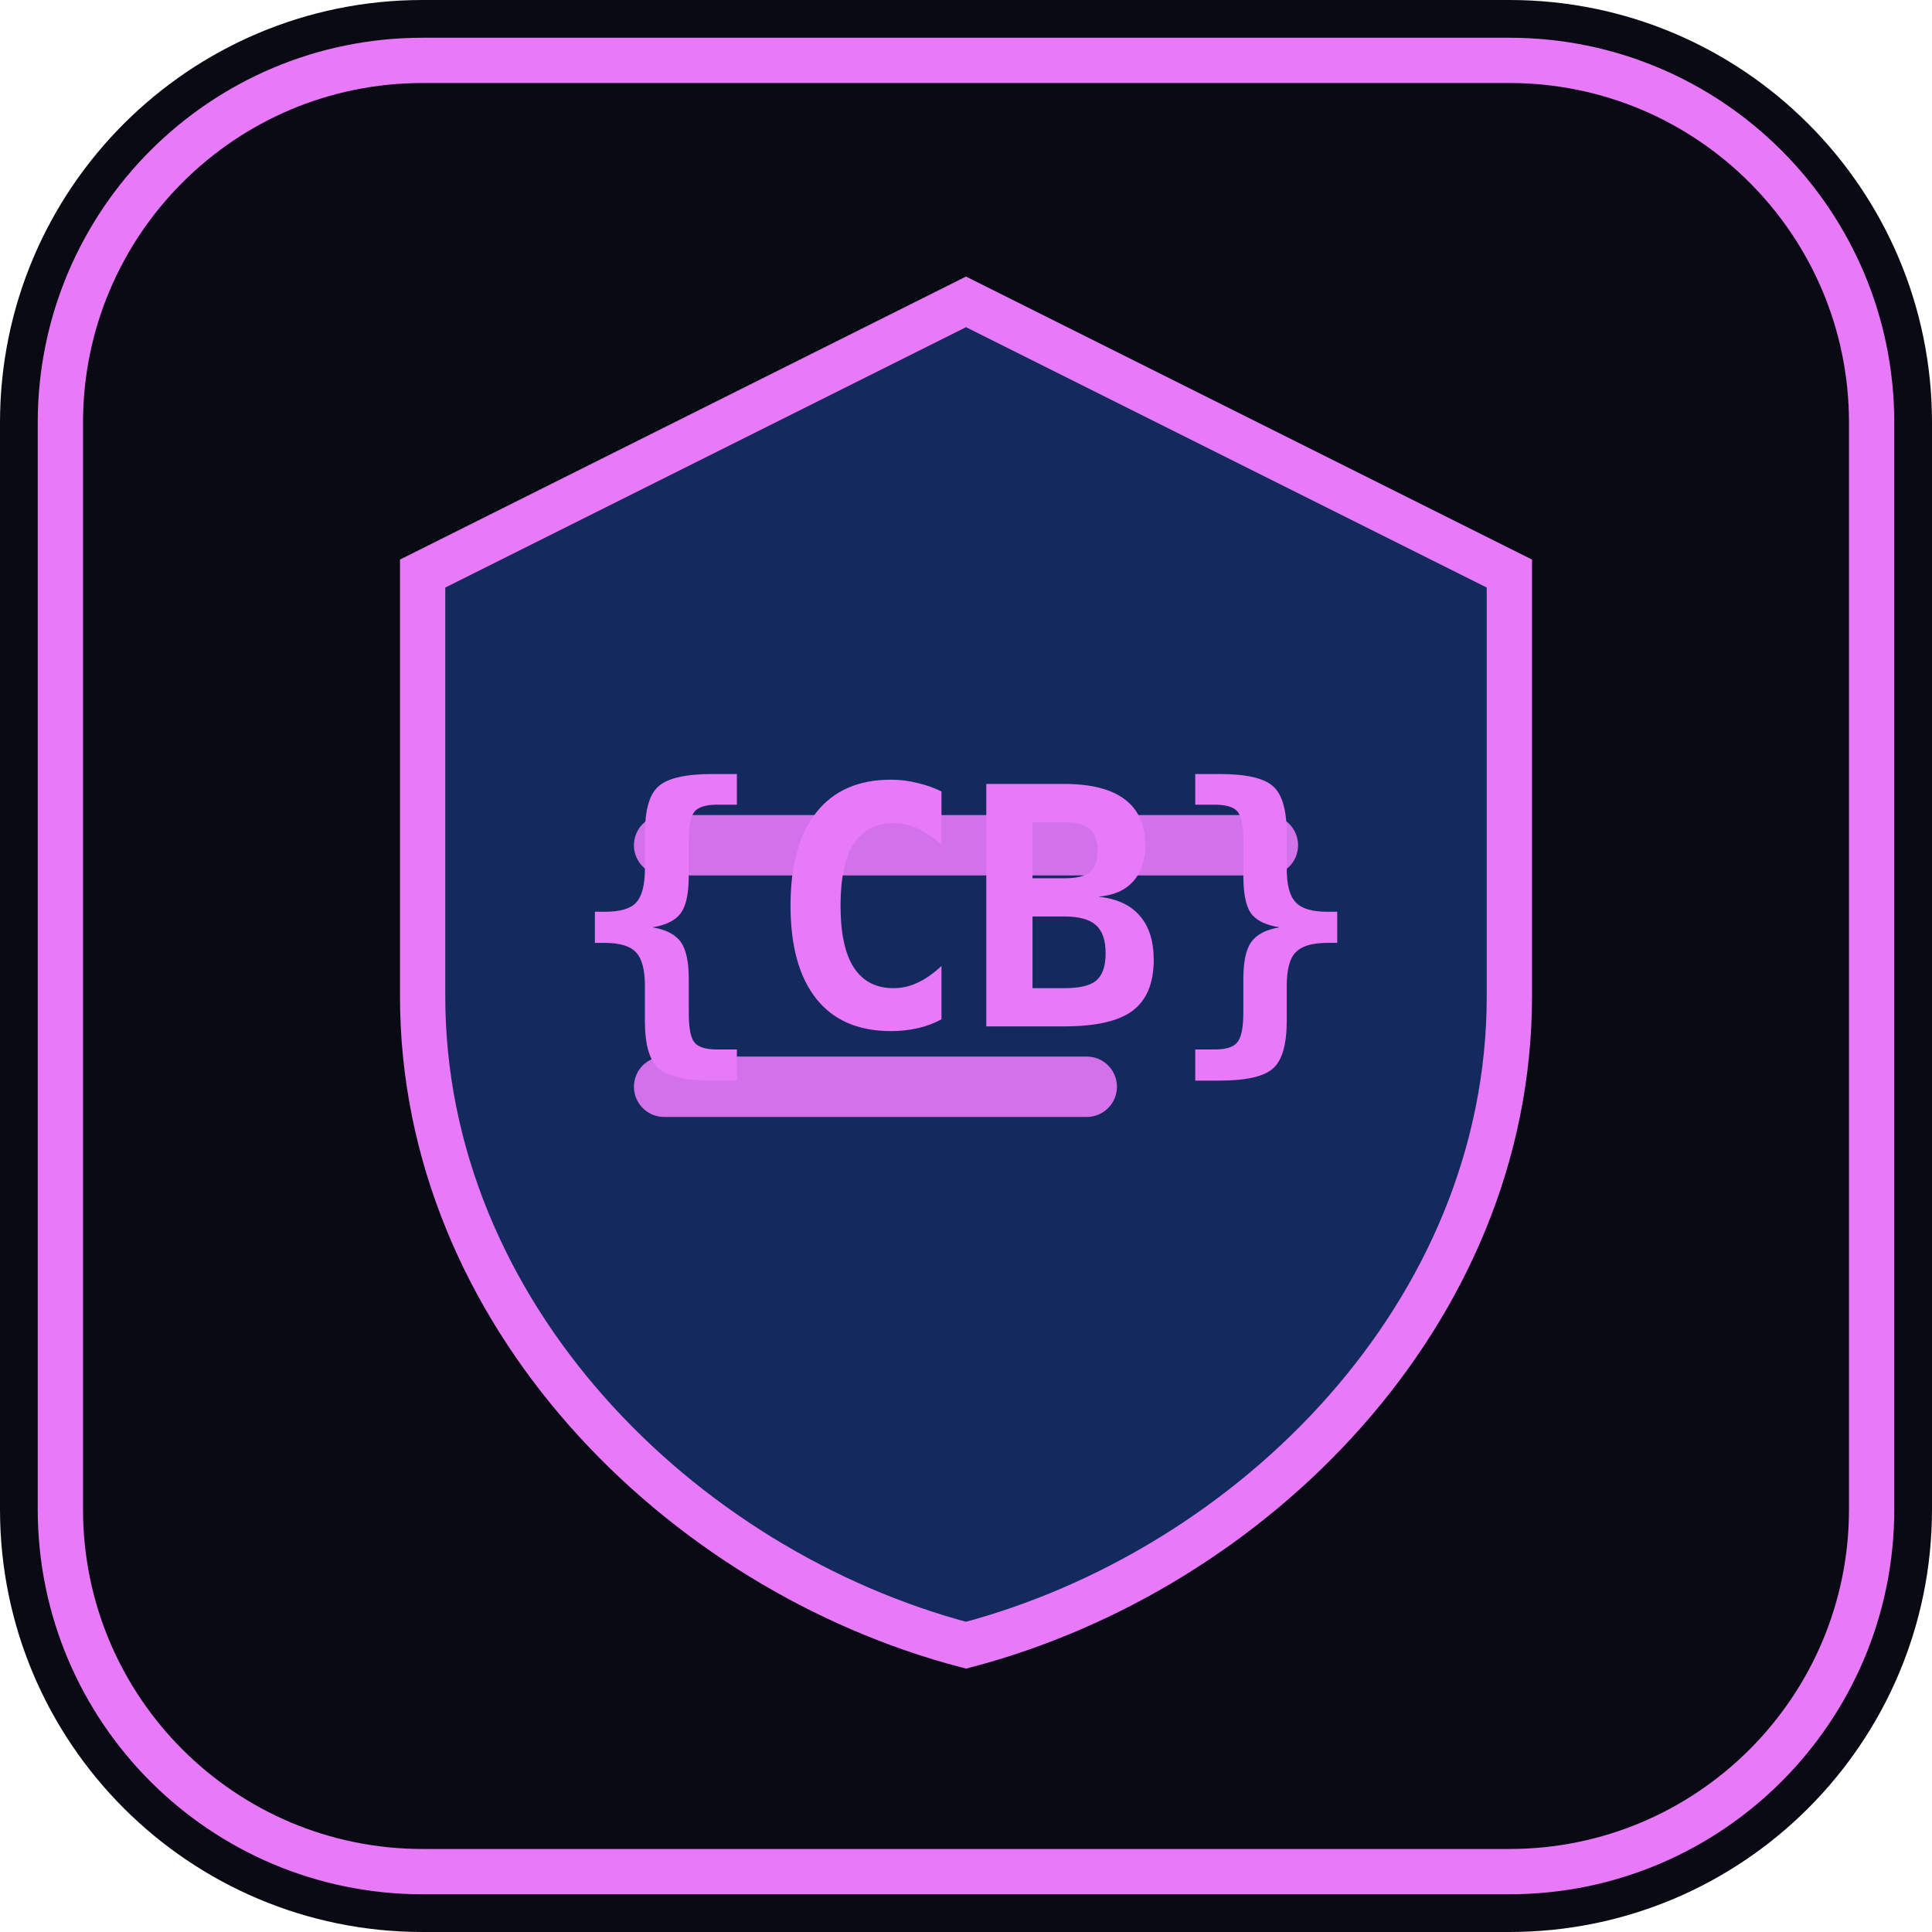
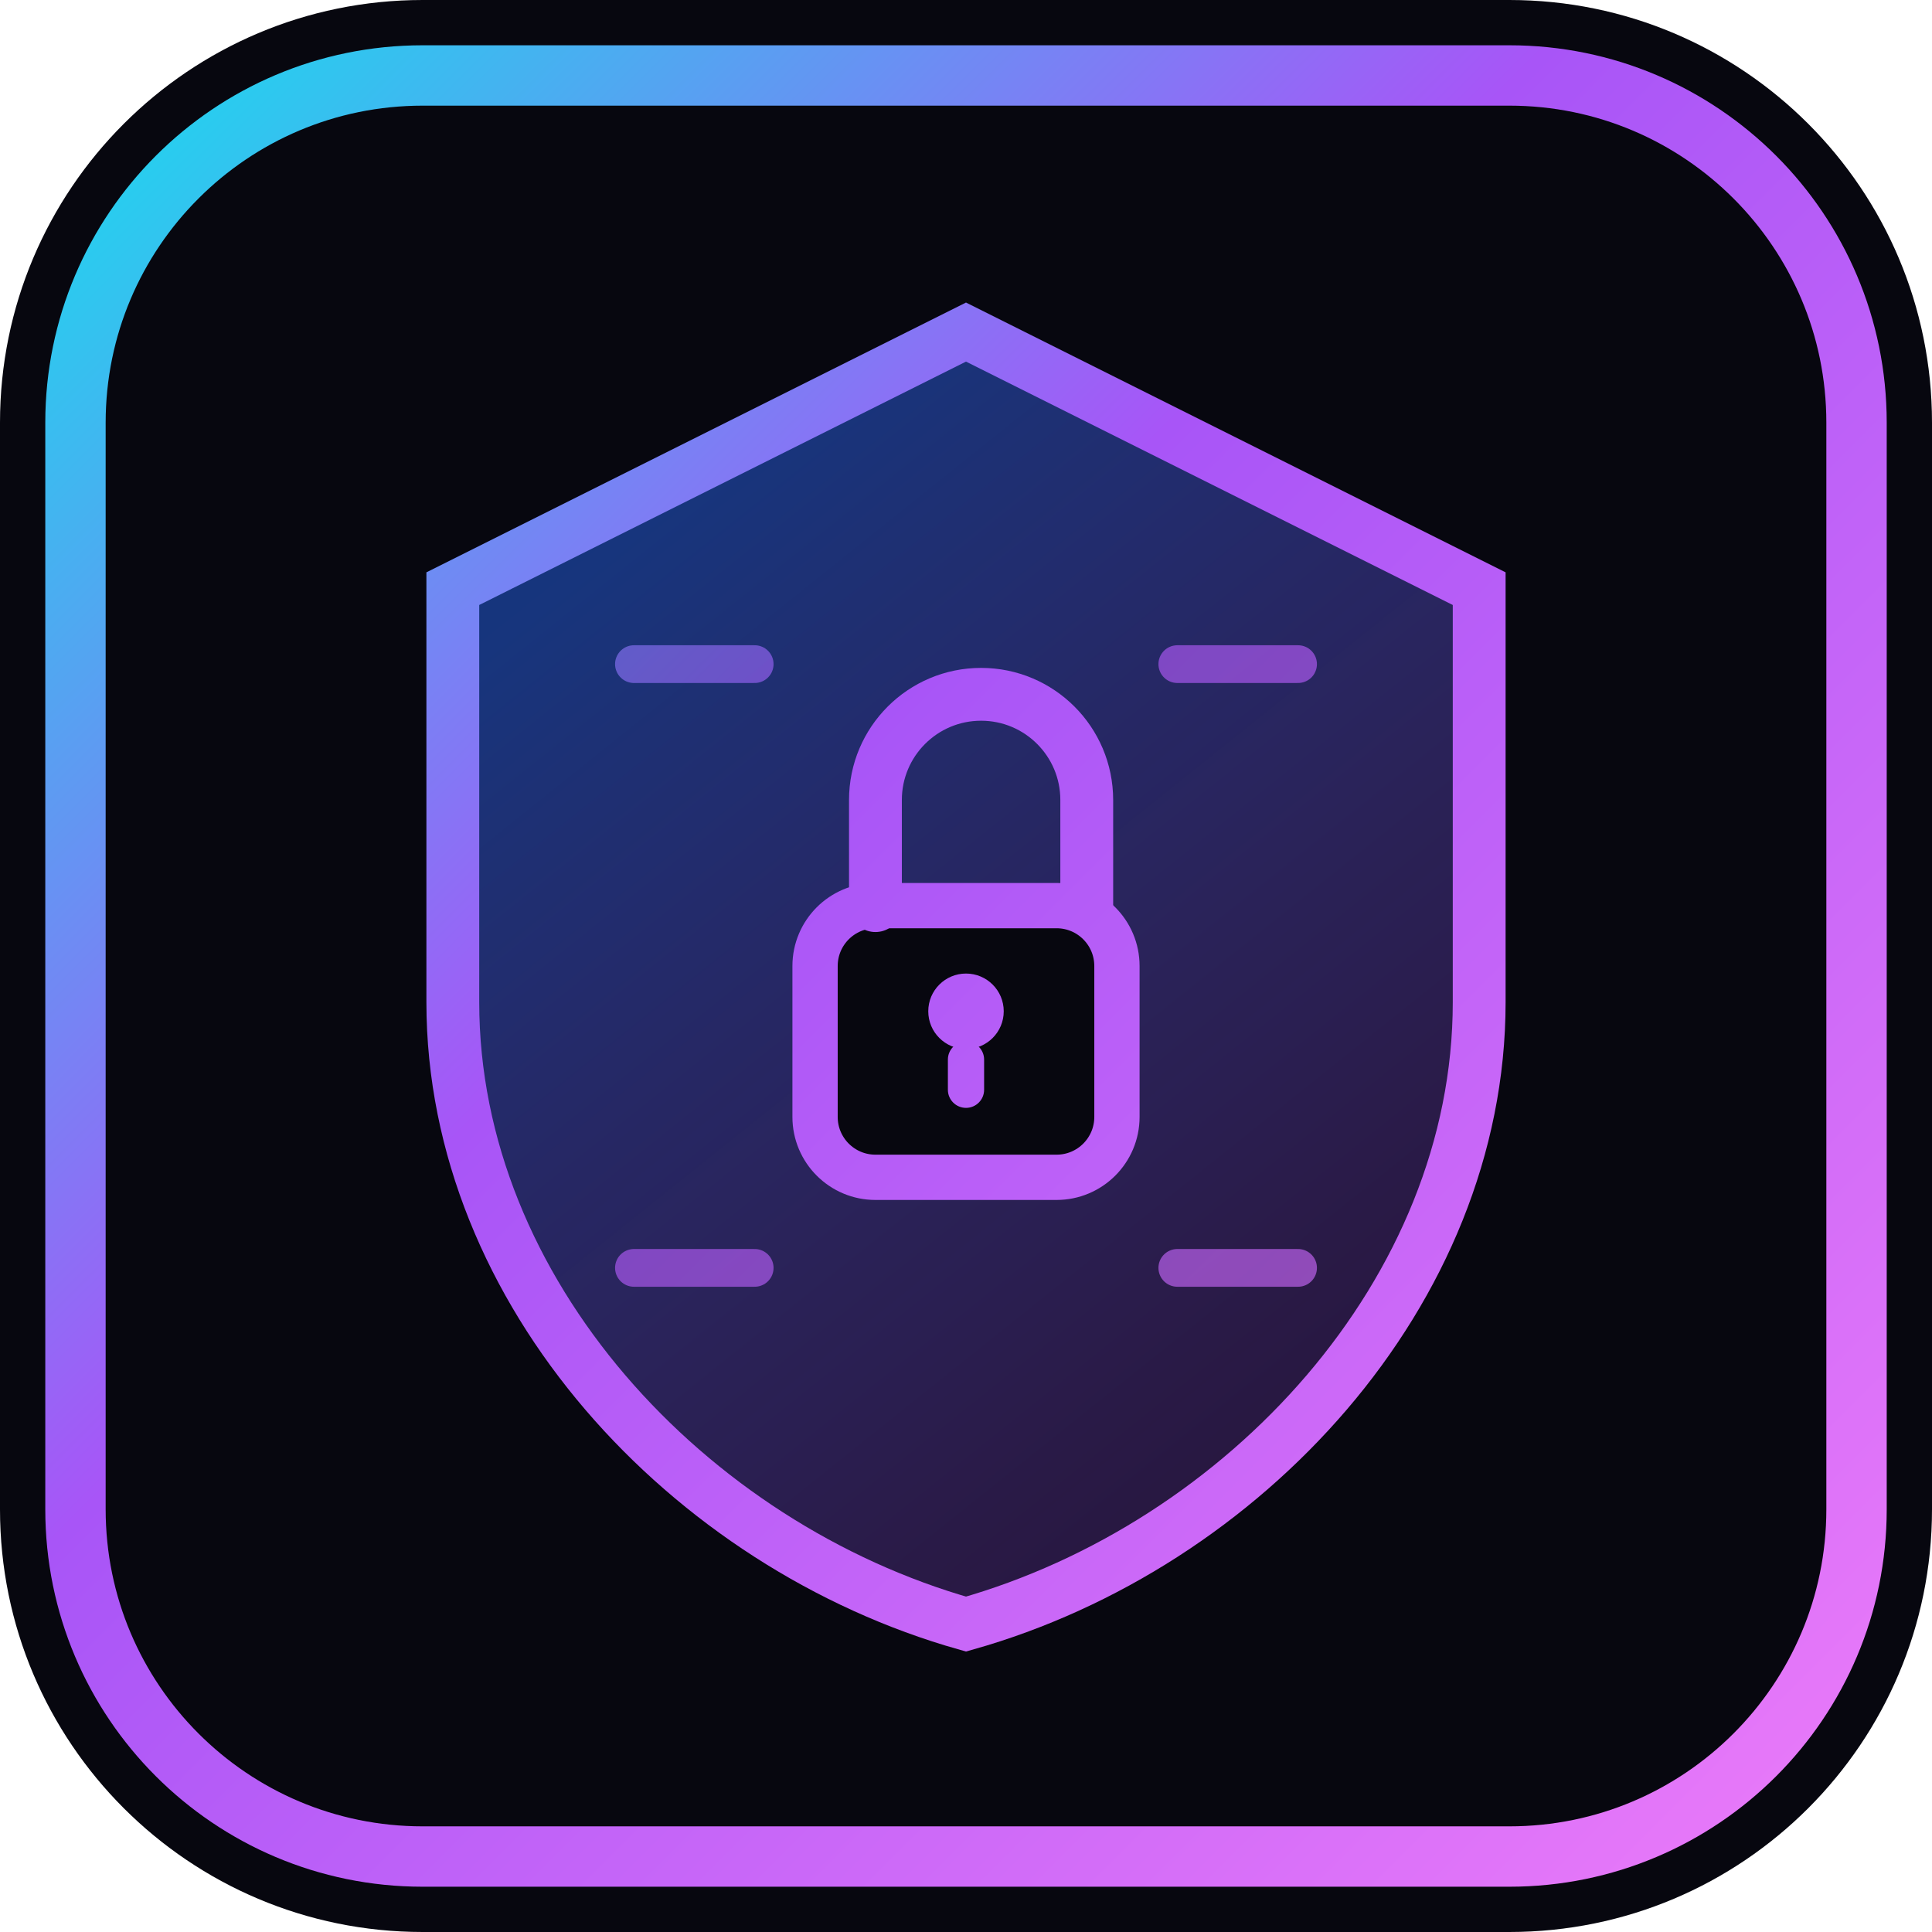
<svg xmlns="http://www.w3.org/2000/svg" viewBox="0 0 64 64" fill="none">
  <defs>
-     <linearGradient id="cb-brand" x1="8" y1="8" x2="56" y2="56">
-       <stop offset="0%" stop-color="#e879f9" />
-       <stop offset="45%" stop-color="#a855f7" />
-       <stop offset="100%" stop-color="#22d3ee" />
+     <linearGradient id="brand" x1="4" y1="4" x2="60" y2="60" gradientUnits="userSpaceOnUse">
+       <stop offset="0%" stop-color="#22d3ee" />
+       <stop offset="40%" stop-color="#a855f7" />
+       <stop offset="100%" stop-color="#e879f9" />
    </linearGradient>
-     <linearGradient id="cb-fill" x1="16" y1="12" x2="48" y2="52">
-       <stop offset="0%" stop-color="#2563eb" stop-opacity="0.35" />
-       <stop offset="100%" stop-color="#a855f7" stop-opacity="0.15" />
+     <linearGradient id="inner" x1="20" y1="18" x2="44" y2="48" gradientUnits="userSpaceOnUse">
+       <stop offset="0%" stop-color="#2563eb" stop-opacity="0.5" />
+       <stop offset="100%" stop-color="#a855f7" stop-opacity="0.2" />
    </linearGradient>
  </defs>
-   <rect width="64" height="64" rx="14" fill="#0a0a14" />
-   <rect x="2" y="2" width="60" height="60" rx="12" stroke="url(#cb-brand)" stroke-width="1.5" fill="none" />
-   <path d="M32 10L50 19V33C50 43.5 41.5 52 32 54.5C22.5 52 14 43.5 14 33V19L32 10Z" fill="url(#cb-fill)" stroke="url(#cb-brand)" stroke-width="1.5" />
-   <path d="M22 28h20M22 36h14" stroke="url(#cb-brand)" stroke-width="2" stroke-linecap="round" opacity="0.9" />
-   <text x="32" y="34" text-anchor="middle" fill="url(#cb-brand)" font-family="IBM Plex Mono, monospace" font-size="11" font-weight="700">{CB}</text>
+   <rect width="64" height="64" rx="14" fill="#07070f" />
+   <rect x="2.5" y="2.5" width="59" height="59" rx="11.5" stroke="url(#brand)" stroke-width="2" fill="none" />
+   <path d="M32 11L49 19.5V33.2C49 42.8 41.2 51.2 32 53.8C22.8 51.2 15 42.8 15 33.2V19.5L32 11Z" fill="url(#inner)" stroke="url(#brand)" stroke-width="1.75" />
+   <rect x="27" y="30" width="10" height="9" rx="2" fill="#07070f" stroke="url(#brand)" stroke-width="1.5" />
+   <path d="M29 30V26.5C29 24.567 30.567 23 32.5 23C34.433 23 36 24.567 36 26.5V30" stroke="url(#brand)" stroke-width="1.75" stroke-linecap="round" fill="none" />
+   <circle cx="32" cy="33.5" r="1.25" fill="url(#brand)" />
+   <rect x="31.4" y="34.5" width="1.2" height="2.2" rx="0.6" fill="url(#brand)" />
+   <path d="M21 22h4M39 22h4M21 42h4M39 42h4" stroke="url(#brand)" stroke-width="1.25" stroke-linecap="round" opacity="0.65" />
</svg>
